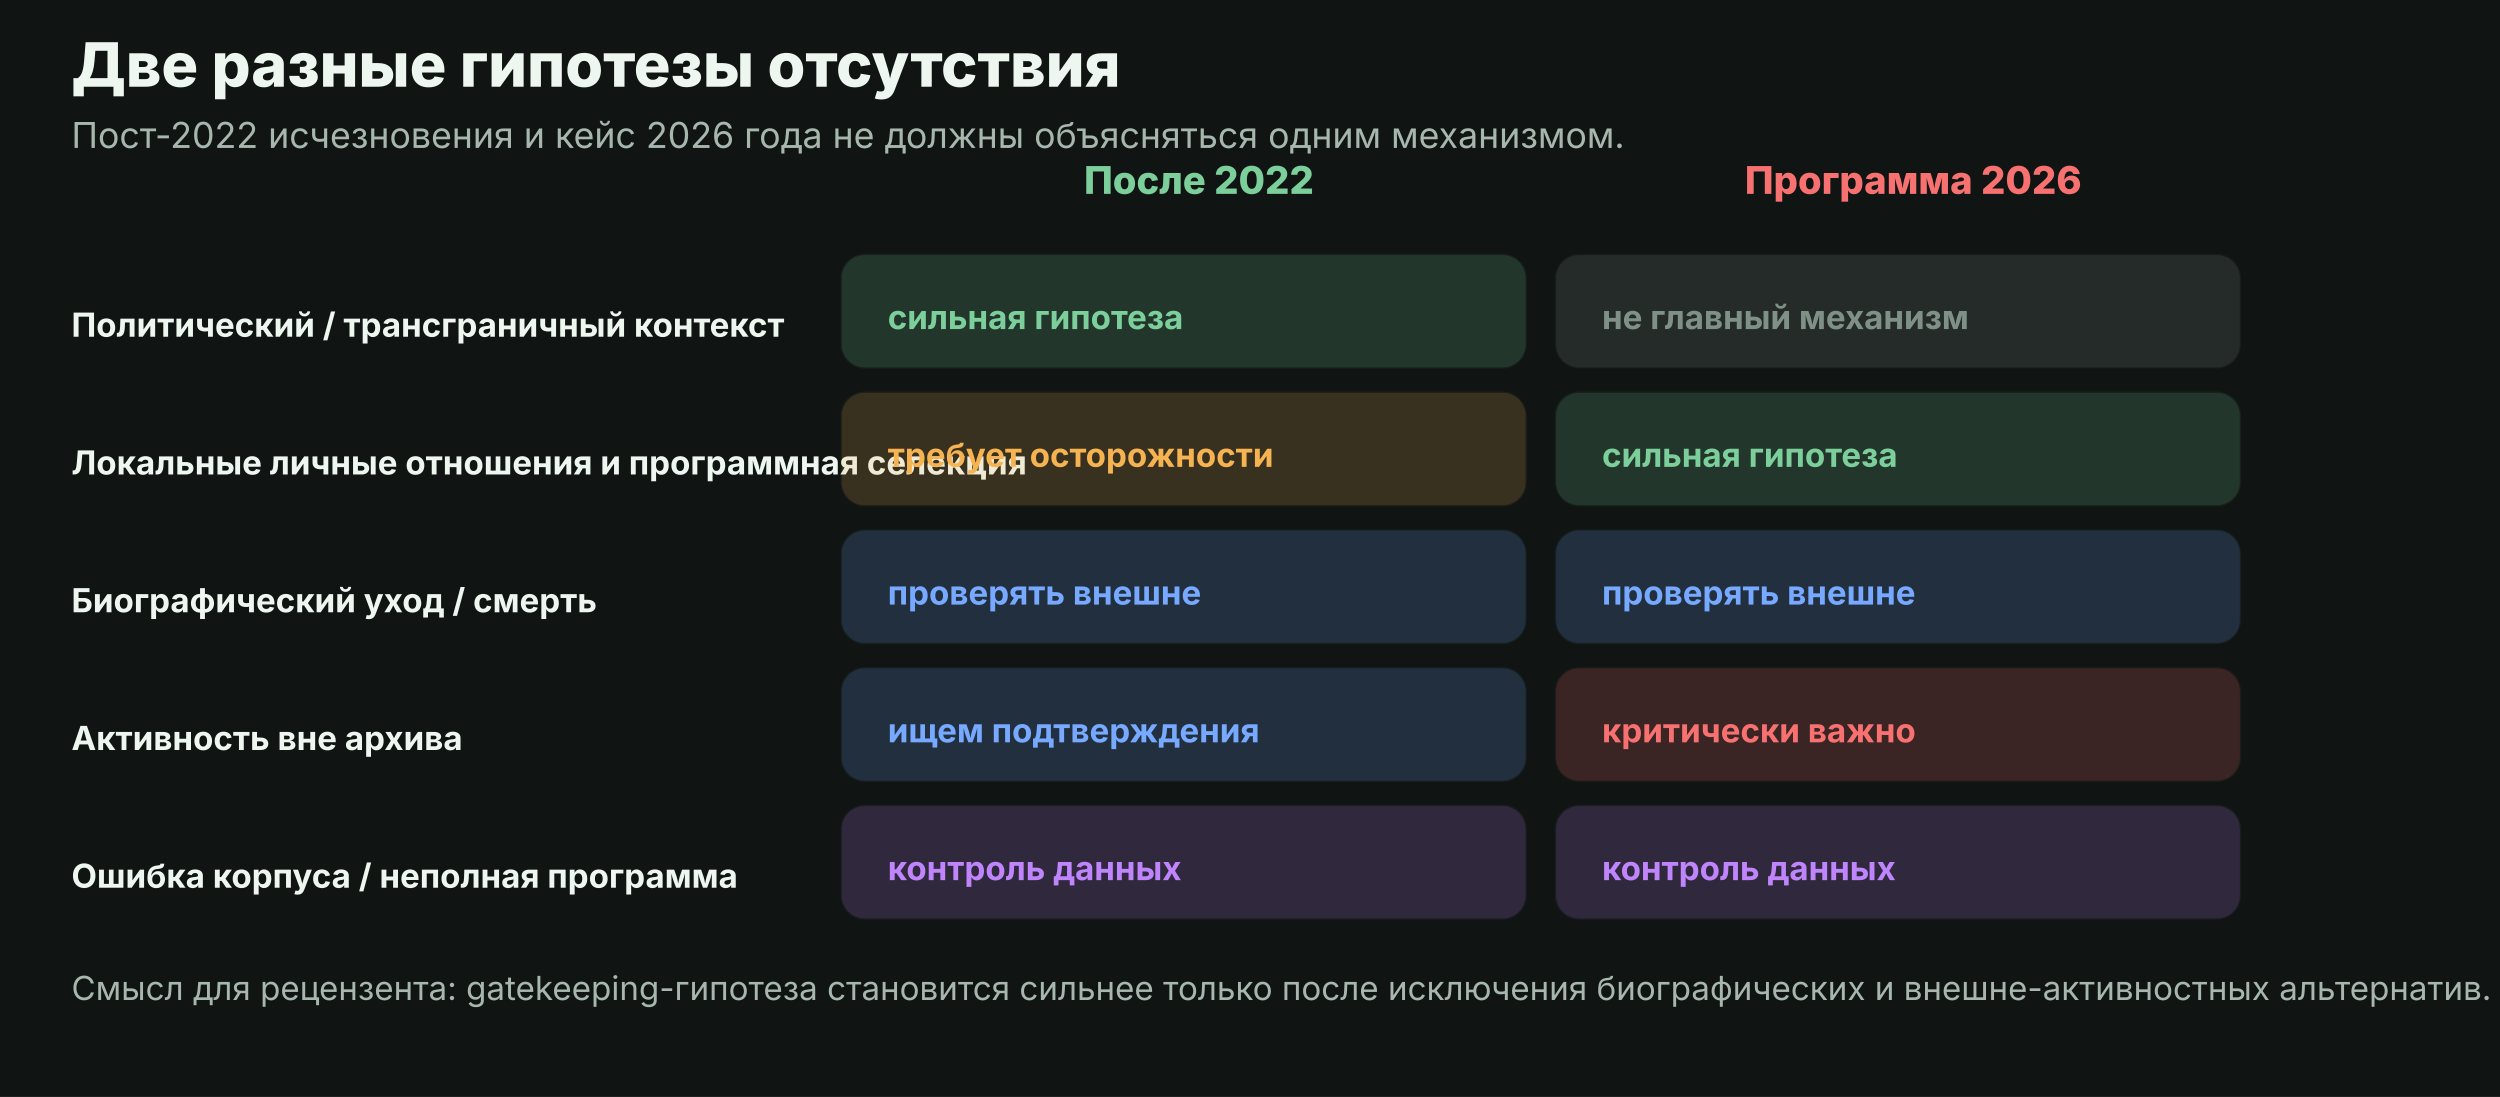
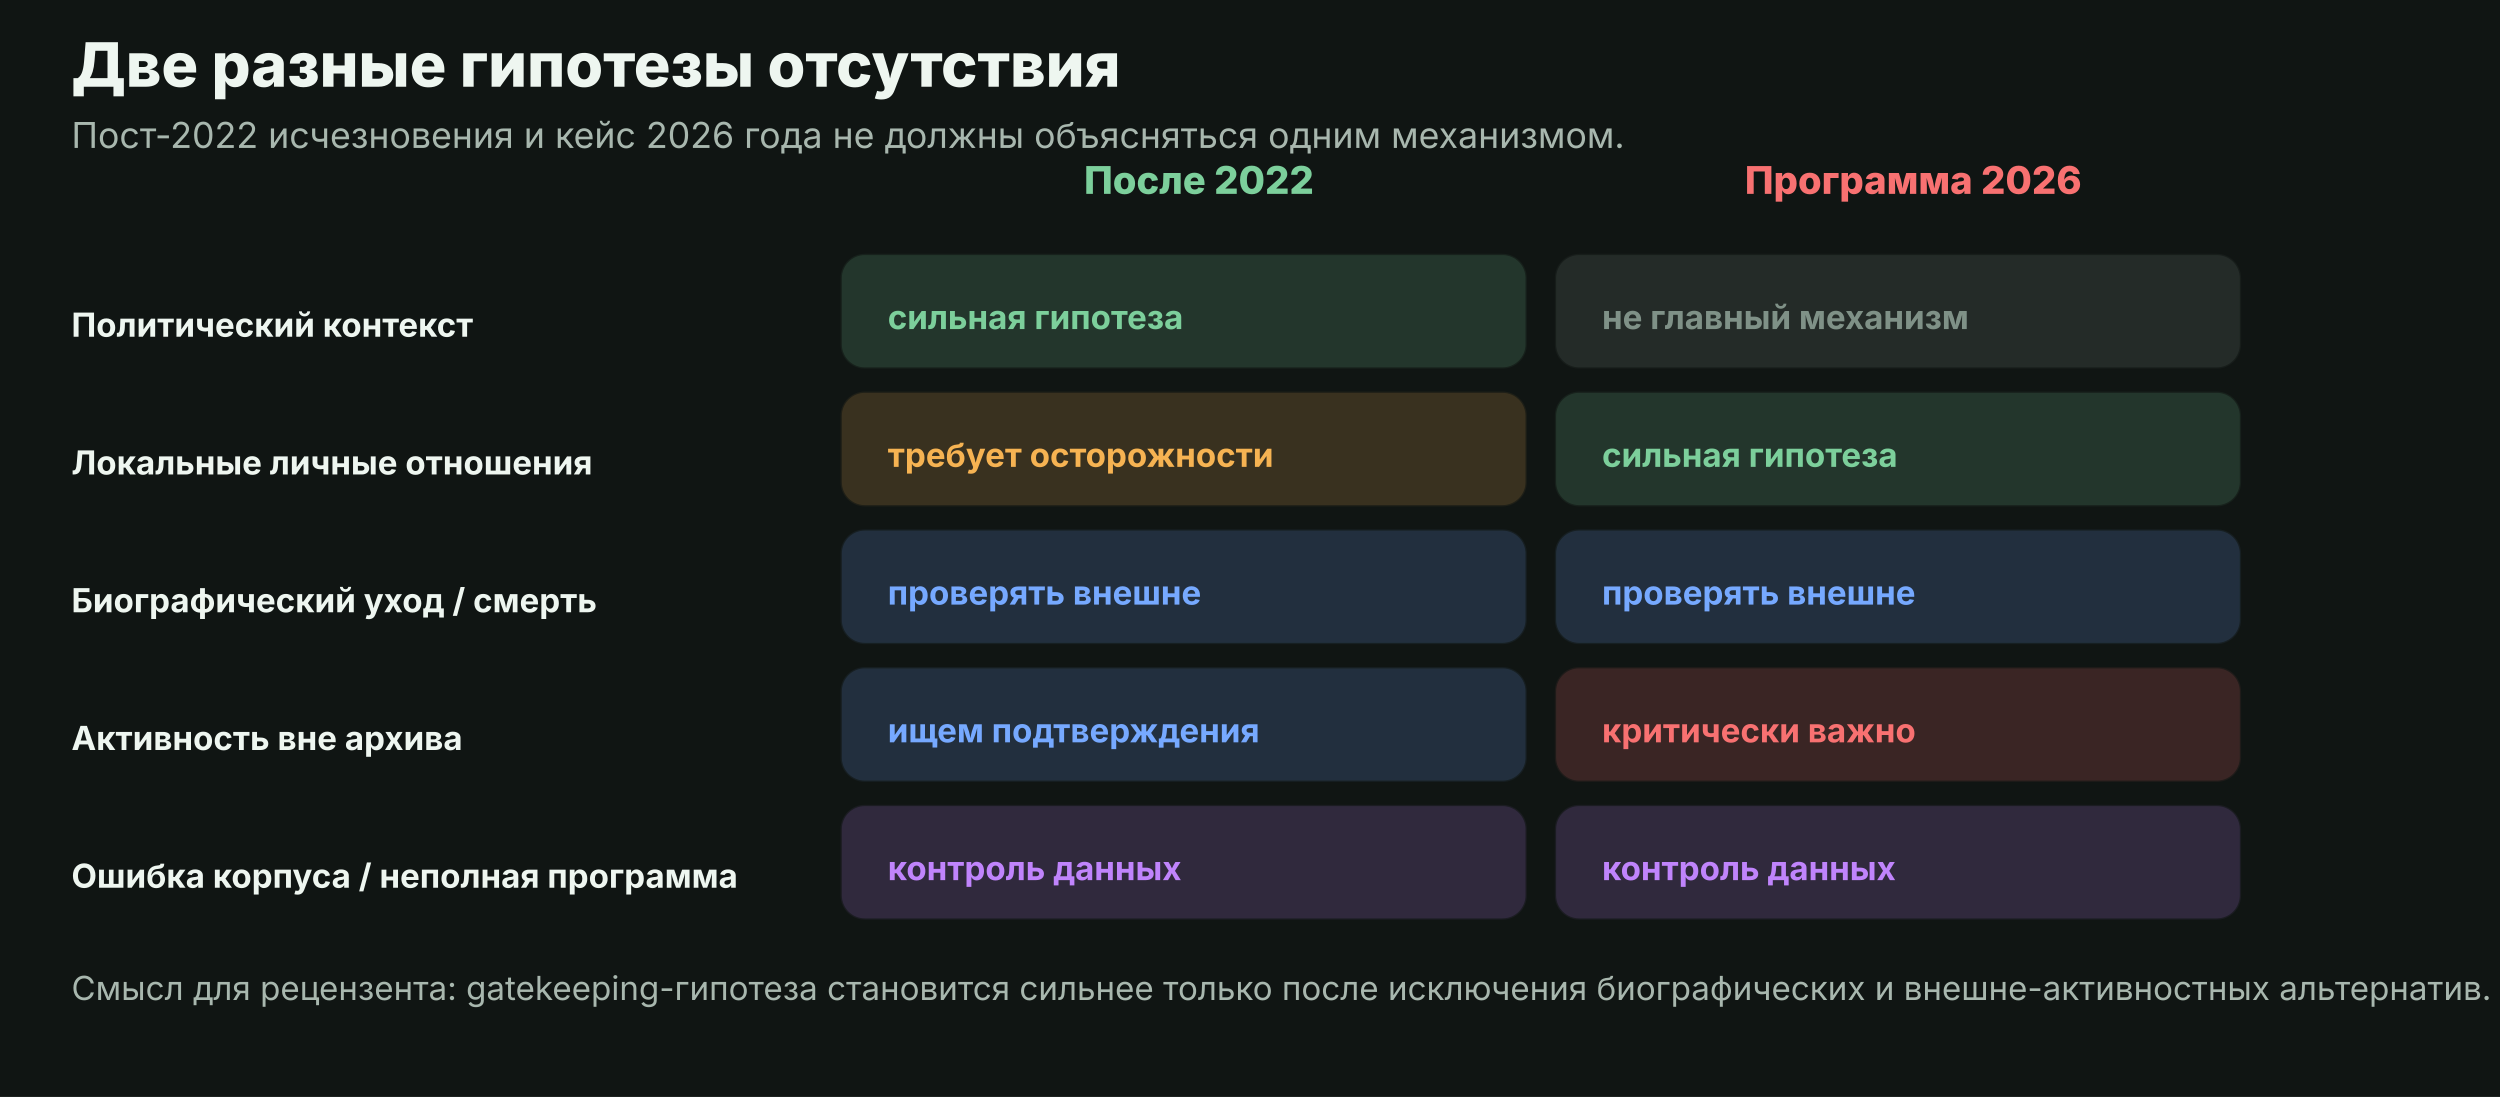
<svg xmlns="http://www.w3.org/2000/svg" width="980" height="430" viewBox="0 0 980 430" role="img">
  <rect width="980" height="430" fill="#101513" />
  <text x="28" y="34" fill="#eef6f0" font-family="Inter, Arial, sans-serif" font-size="24" font-weight="800" text-anchor="start">Две разные гипотезы отсутствия</text>
  <text x="28" y="58" fill="#a8b7ae" font-family="Inter, Arial, sans-serif" font-size="14" font-weight="400" text-anchor="start">Пост-2022 исчезновения и кейс 2026 года не должны объясняться одним механизмом.</text>
  <text x="470.0" y="76" fill="#7ccf9b" font-family="Inter, Arial, sans-serif" font-size="15" font-weight="800" text-anchor="middle">После 2022</text>
  <text x="750.0" y="76" fill="#f87171" font-family="Inter, Arial, sans-serif" font-size="15" font-weight="800" text-anchor="middle">Программа 2026</text>
-   <text x="28" y="132" fill="#eef6f0" font-family="Inter, Arial, sans-serif" font-size="13" font-weight="650" text-anchor="start">Политический / трансграничный контекст</text>
+   <text x="28" y="132" fill="#eef6f0" font-family="Inter, Arial, sans-serif" font-size="13" font-weight="650" text-anchor="start">Политический контекст</text>
  <rect x="330" y="100" width="268" height="44" rx="9" fill="#7ccf9b" opacity="0.18" stroke="#7ccf9b" stroke-opacity="0.35" />
  <text x="348" y="129" fill="#7ccf9b" font-family="Inter, Arial, sans-serif" font-size="13" font-weight="750" text-anchor="start">сильная гипотеза</text>
  <rect x="610" y="100" width="268" height="44" rx="9" fill="#7f9187" opacity="0.18" stroke="#7f9187" stroke-opacity="0.35" />
  <text x="628" y="129" fill="#7f9187" font-family="Inter, Arial, sans-serif" font-size="13" font-weight="750" text-anchor="start">не главный механизм</text>
-   <text x="28" y="186" fill="#eef6f0" font-family="Inter, Arial, sans-serif" font-size="13" font-weight="650" text-anchor="start">Локальные личные отношения и программная селекция</text>
+   <text x="28" y="186" fill="#eef6f0" font-family="Inter, Arial, sans-serif" font-size="13" font-weight="650" text-anchor="start">Локальные личные отношения</text>
  <rect x="330" y="154" width="268" height="44" rx="9" fill="#f6b352" opacity="0.18" stroke="#f6b352" stroke-opacity="0.35" />
  <text x="348" y="183" fill="#f6b352" font-family="Inter, Arial, sans-serif" font-size="13" font-weight="750" text-anchor="start">требует осторожности</text>
  <rect x="610" y="154" width="268" height="44" rx="9" fill="#7ccf9b" opacity="0.18" stroke="#7ccf9b" stroke-opacity="0.35" />
  <text x="628" y="183" fill="#7ccf9b" font-family="Inter, Arial, sans-serif" font-size="13" font-weight="750" text-anchor="start">сильная гипотеза</text>
  <text x="28" y="240" fill="#eef6f0" font-family="Inter, Arial, sans-serif" font-size="13" font-weight="650" text-anchor="start">Биографический уход / смерть</text>
  <rect x="330" y="208" width="268" height="44" rx="9" fill="#76a9ff" opacity="0.18" stroke="#76a9ff" stroke-opacity="0.35" />
  <text x="348" y="237" fill="#76a9ff" font-family="Inter, Arial, sans-serif" font-size="13" font-weight="750" text-anchor="start">проверять внешне</text>
  <rect x="610" y="208" width="268" height="44" rx="9" fill="#76a9ff" opacity="0.18" stroke="#76a9ff" stroke-opacity="0.35" />
  <text x="628" y="237" fill="#76a9ff" font-family="Inter, Arial, sans-serif" font-size="13" font-weight="750" text-anchor="start">проверять внешне</text>
  <text x="28" y="294" fill="#eef6f0" font-family="Inter, Arial, sans-serif" font-size="13" font-weight="650" text-anchor="start">Активность вне архива</text>
  <rect x="330" y="262" width="268" height="44" rx="9" fill="#76a9ff" opacity="0.18" stroke="#76a9ff" stroke-opacity="0.35" />
  <text x="348" y="291" fill="#76a9ff" font-family="Inter, Arial, sans-serif" font-size="13" font-weight="750" text-anchor="start">ищем подтверждения</text>
  <rect x="610" y="262" width="268" height="44" rx="9" fill="#f87171" opacity="0.18" stroke="#f87171" stroke-opacity="0.35" />
  <text x="628" y="291" fill="#f87171" font-family="Inter, Arial, sans-serif" font-size="13" font-weight="750" text-anchor="start">критически важно</text>
  <text x="28" y="348" fill="#eef6f0" font-family="Inter, Arial, sans-serif" font-size="13" font-weight="650" text-anchor="start">Ошибка корпуса / неполная программа</text>
  <rect x="330" y="316" width="268" height="44" rx="9" fill="#c084fc" opacity="0.18" stroke="#c084fc" stroke-opacity="0.35" />
  <text x="348" y="345" fill="#c084fc" font-family="Inter, Arial, sans-serif" font-size="13" font-weight="750" text-anchor="start">контроль данных</text>
  <rect x="610" y="316" width="268" height="44" rx="9" fill="#c084fc" opacity="0.18" stroke="#c084fc" stroke-opacity="0.35" />
  <text x="628" y="345" fill="#c084fc" font-family="Inter, Arial, sans-serif" font-size="13" font-weight="750" text-anchor="start">контроль данных</text>
  <text x="28" y="392" fill="#a8b7ae" font-family="Inter, Arial, sans-serif" font-size="13" font-weight="400" text-anchor="start">Смысл для рецензента: gatekeeping-гипотеза становится сильнее только после исключения биографических и внешне-активностных альтернатив.</text>
</svg>
